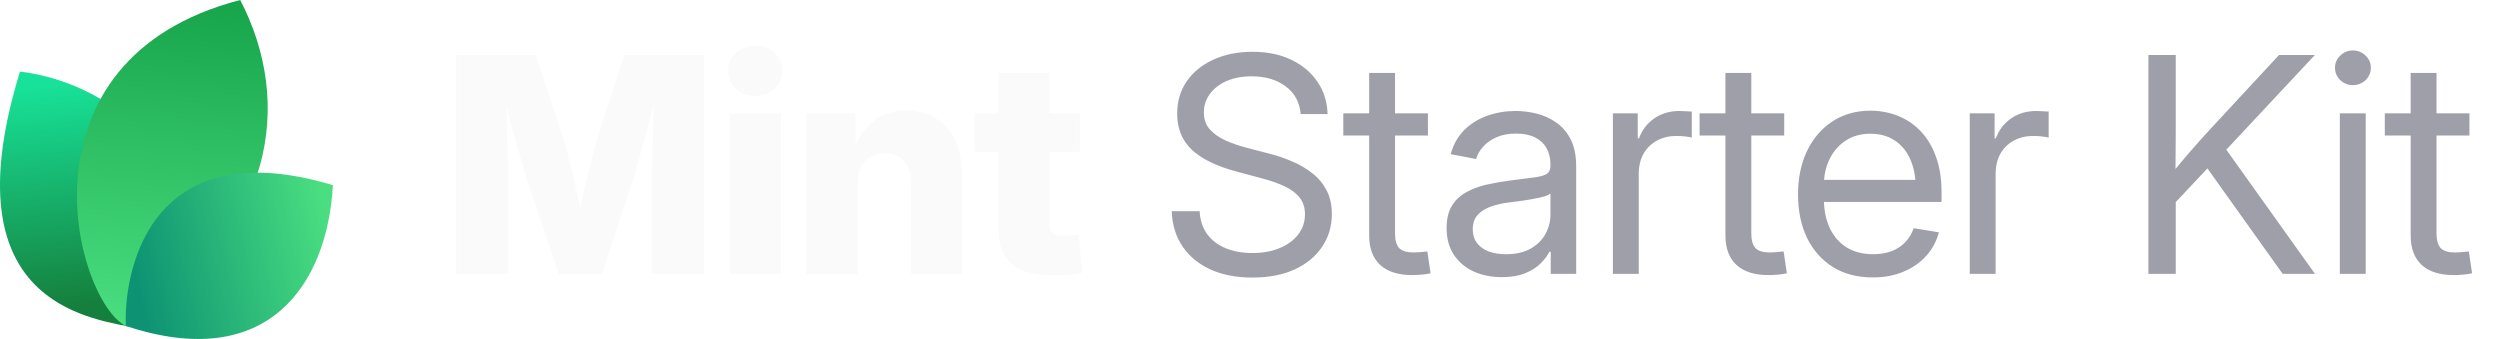
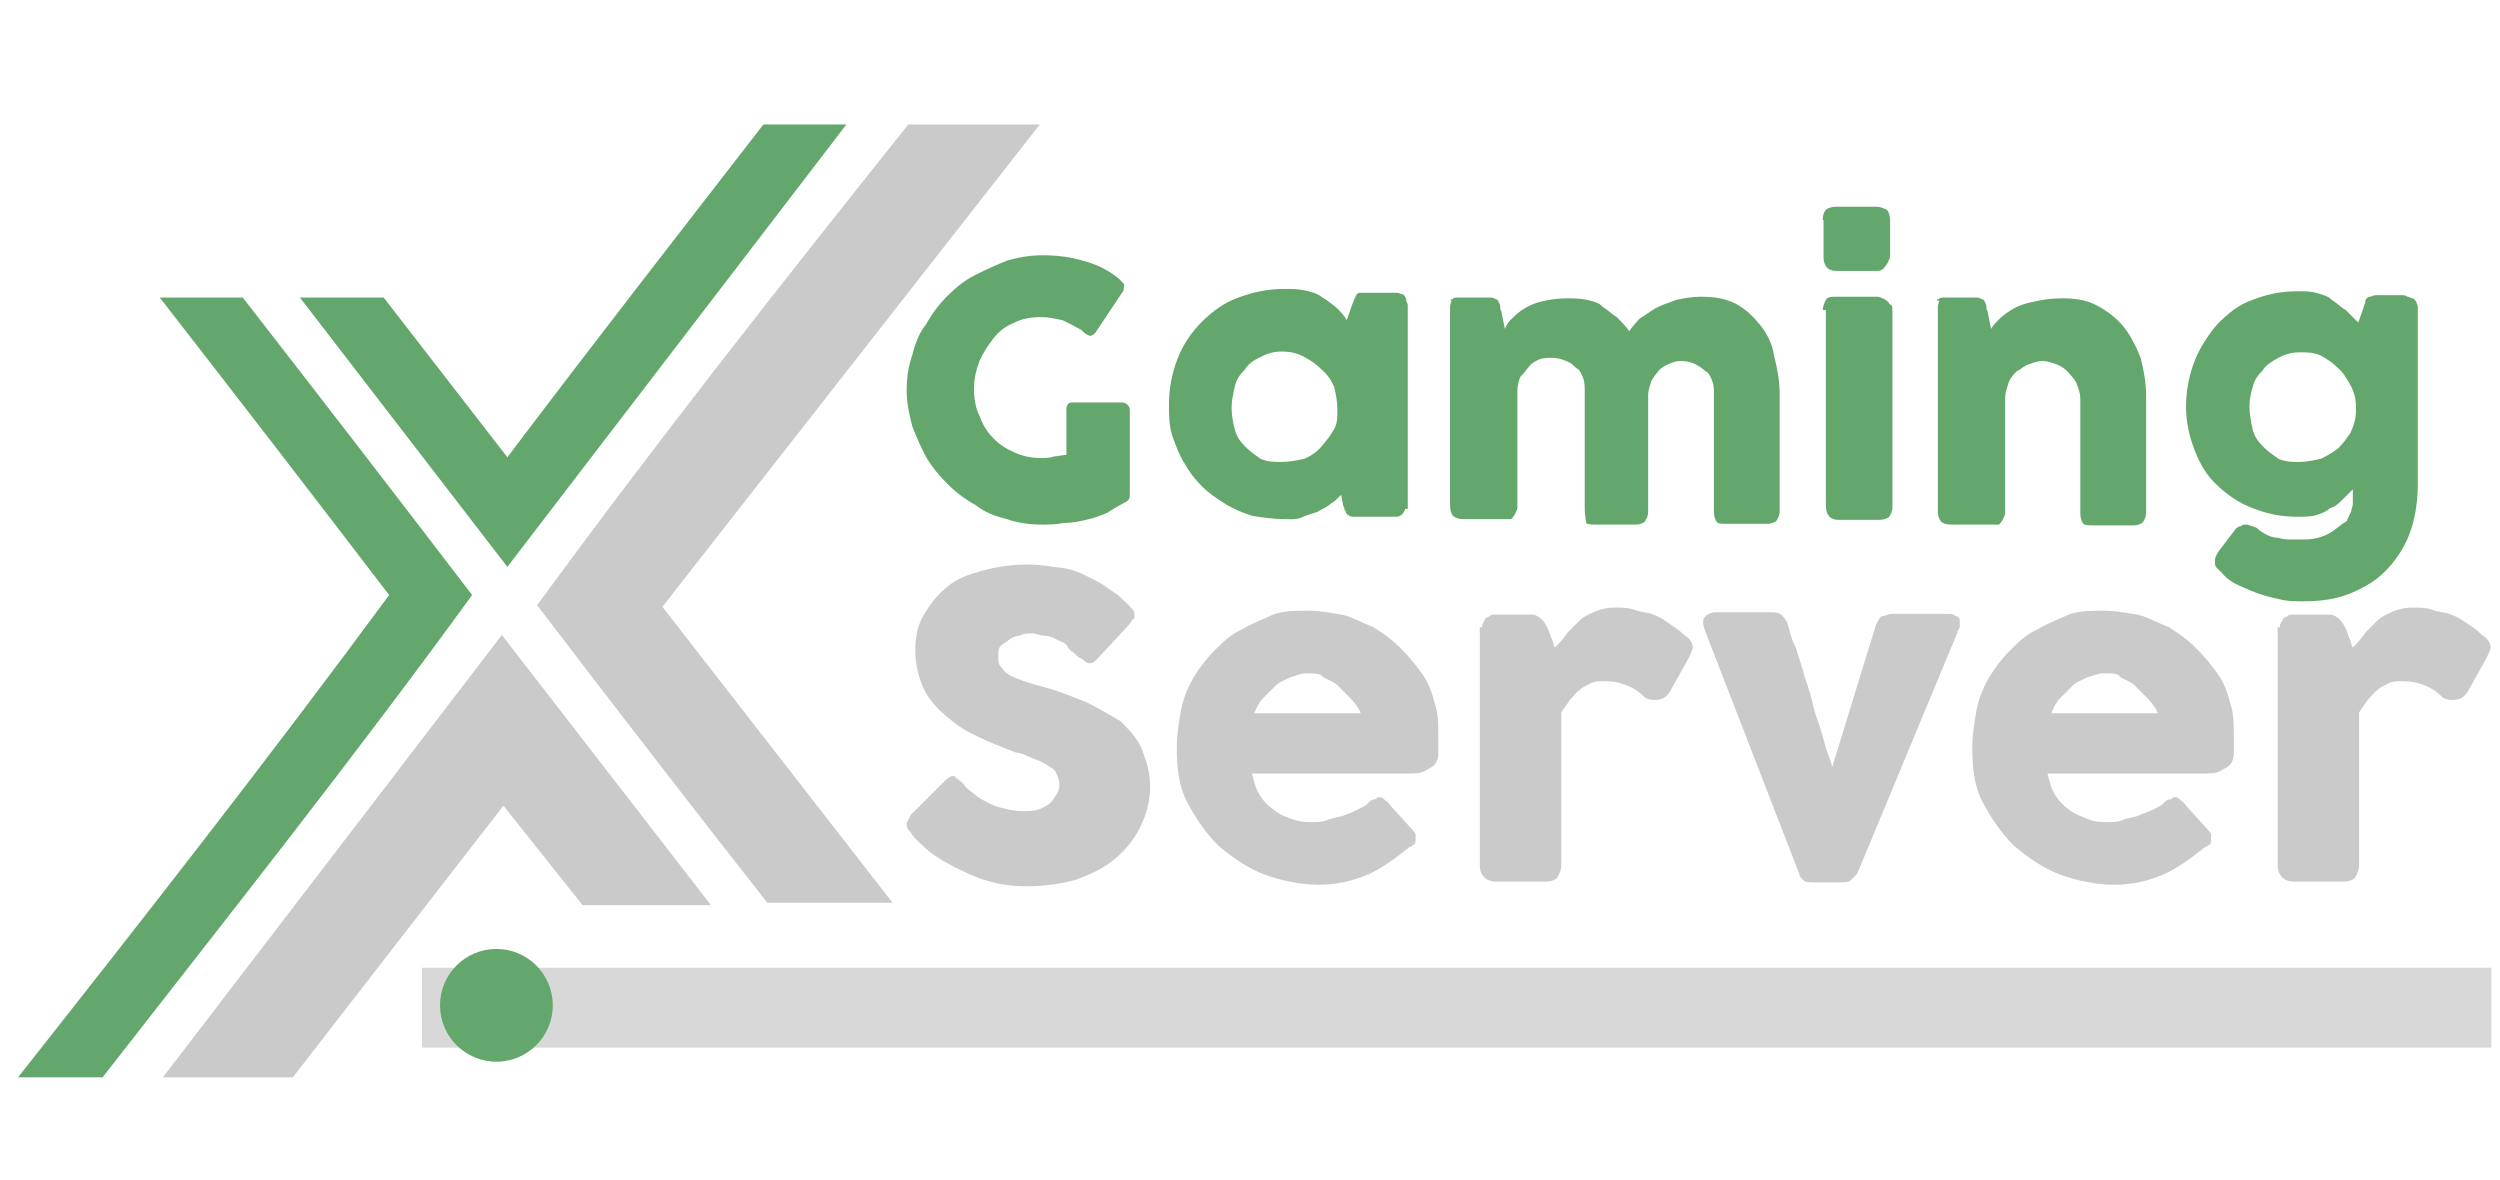
- <svg xmlns="http://www.w3.org/2000/svg" width="177" height="24" viewBox="0 0 177 24" fill="none">
-   <path d="M9.061 23.108C5.268 22.377 -3.391 20.627 1.417 5.064C9.634 6.099 16.973 14.064 9.061 23.108Z" fill="url(#paint0_linear_17557_2145)" />
-   <path d="M8.919 23.094C5.276 21.222 0.784 4.209 17.007 0C20.757 7.193 19.621 16.545 8.919 23.094Z" fill="url(#paint1_linear_17557_2145)" />
-   <path d="M8.914 23.079C8.735 19.882 10.159 9.085 23.57 13.111C23.181 20.123 18.984 26.418 8.914 23.079Z" fill="url(#paint2_linear_17557_2145)" />
-   <path d="M32.301 19.392V3.894H37.938L39.925 9.948C40.036 10.315 40.164 10.787 40.31 11.362C40.462 11.938 40.611 12.552 40.757 13.204C40.91 13.855 41.048 14.483 41.173 15.086C41.305 15.682 41.412 16.192 41.495 16.615H40.695C40.771 16.192 40.871 15.682 40.996 15.086C41.128 14.49 41.267 13.866 41.412 13.214C41.565 12.562 41.714 11.948 41.86 11.373C42.005 10.79 42.133 10.315 42.244 9.948L44.2 3.894H49.848V19.392H46.166V12.704C46.166 12.357 46.173 11.917 46.187 11.383C46.2 10.849 46.214 10.27 46.228 9.646C46.249 9.022 46.266 8.391 46.28 7.753C46.301 7.115 46.311 6.519 46.311 5.964H46.623C46.485 6.561 46.332 7.181 46.166 7.826C45.999 8.471 45.833 9.102 45.666 9.719C45.507 10.336 45.351 10.901 45.198 11.414C45.053 11.928 44.928 12.357 44.824 12.704L42.608 19.392H39.561L37.314 12.704C37.203 12.357 37.072 11.928 36.919 11.414C36.773 10.901 36.614 10.34 36.441 9.729C36.274 9.112 36.104 8.481 35.931 7.836C35.764 7.192 35.608 6.567 35.463 5.964H35.827C35.834 6.512 35.844 7.105 35.858 7.743C35.872 8.374 35.886 9.005 35.9 9.636C35.92 10.26 35.938 10.839 35.952 11.373C35.965 11.907 35.972 12.351 35.972 12.704V19.392H32.301ZM51.668 19.392V8.024H55.288V19.392H51.668ZM53.468 6.786C52.927 6.786 52.473 6.616 52.105 6.276C51.738 5.93 51.554 5.507 51.554 5.007C51.554 4.508 51.738 4.088 52.105 3.749C52.473 3.409 52.927 3.239 53.468 3.239C54.009 3.239 54.463 3.409 54.83 3.749C55.198 4.082 55.382 4.501 55.382 5.007C55.382 5.507 55.198 5.93 54.83 6.276C54.463 6.616 54.009 6.786 53.468 6.786ZM60.708 13.027V19.392H57.088V8.024H60.551L60.593 10.967H60.281C60.593 10.024 61.061 9.268 61.685 8.7C62.309 8.124 63.138 7.836 64.171 7.836C64.975 7.836 65.672 8.017 66.262 8.377C66.851 8.731 67.302 9.234 67.614 9.885C67.933 10.537 68.092 11.307 68.092 12.194V19.392H64.483V12.912C64.483 12.26 64.32 11.754 63.994 11.394C63.675 11.033 63.221 10.853 62.632 10.853C62.25 10.853 61.914 10.936 61.623 11.102C61.332 11.269 61.106 11.515 60.947 11.841C60.787 12.16 60.708 12.555 60.708 13.027ZM76.456 8.024V10.749H69.008V8.024H76.456ZM70.683 5.163H74.292V15.783C74.292 16.102 74.361 16.334 74.5 16.48C74.646 16.625 74.899 16.698 75.259 16.698C75.405 16.698 75.596 16.688 75.831 16.667C76.074 16.646 76.251 16.629 76.362 16.615L76.632 19.309C76.313 19.378 75.963 19.427 75.582 19.455C75.207 19.482 74.836 19.496 74.469 19.496C73.2 19.496 72.25 19.222 71.619 18.674C70.995 18.127 70.683 17.308 70.683 16.22V5.163Z" fill="#FAFAFA" />
-   <path d="M88.667 19.652C87.523 19.652 86.528 19.458 85.682 19.07C84.843 18.681 84.188 18.137 83.716 17.437C83.245 16.736 82.992 15.908 82.957 14.951H84.933C84.968 15.596 85.148 16.14 85.474 16.584C85.8 17.021 86.24 17.354 86.795 17.582C87.35 17.804 87.974 17.915 88.667 17.915C89.388 17.915 90.026 17.801 90.581 17.572C91.143 17.343 91.583 17.024 91.902 16.615C92.228 16.199 92.391 15.717 92.391 15.169C92.391 14.698 92.266 14.306 92.017 13.994C91.767 13.675 91.413 13.408 90.956 13.193C90.498 12.978 89.954 12.787 89.323 12.621L87.502 12.132C86.123 11.765 85.082 11.255 84.382 10.603C83.689 9.944 83.342 9.095 83.342 8.055C83.342 7.174 83.571 6.404 84.028 5.746C84.486 5.087 85.117 4.577 85.921 4.217C86.726 3.849 87.645 3.666 88.678 3.666C89.718 3.666 90.63 3.853 91.413 4.227C92.204 4.602 92.824 5.122 93.275 5.787C93.726 6.446 93.965 7.209 93.993 8.076H92.089C92.013 7.23 91.656 6.574 91.018 6.11C90.387 5.638 89.586 5.403 88.615 5.403C87.95 5.403 87.36 5.513 86.847 5.735C86.341 5.957 85.946 6.262 85.661 6.651C85.377 7.032 85.235 7.469 85.235 7.961C85.235 8.447 85.377 8.849 85.661 9.168C85.946 9.48 86.317 9.74 86.774 9.948C87.232 10.149 87.724 10.319 88.251 10.457L89.884 10.884C90.439 11.023 90.977 11.206 91.496 11.435C92.023 11.657 92.495 11.934 92.911 12.267C93.334 12.593 93.67 12.995 93.92 13.474C94.17 13.945 94.294 14.504 94.294 15.149C94.294 16.015 94.066 16.788 93.608 17.468C93.157 18.148 92.512 18.681 91.673 19.07C90.834 19.458 89.832 19.652 88.667 19.652ZM101.097 8.024V9.594H95.106V8.024H101.097ZM96.937 5.163H98.767V16.521C98.767 17 98.865 17.347 99.059 17.562C99.26 17.77 99.6 17.874 100.078 17.874C100.21 17.874 100.366 17.867 100.546 17.853C100.733 17.832 100.903 17.815 101.056 17.801L101.285 19.351C101.097 19.392 100.886 19.423 100.65 19.444C100.414 19.465 100.189 19.475 99.974 19.475C98.996 19.475 98.244 19.236 97.717 18.758C97.197 18.272 96.937 17.579 96.937 16.677V5.163ZM106.33 19.621C105.595 19.621 104.932 19.489 104.343 19.226C103.754 18.955 103.285 18.564 102.939 18.05C102.592 17.53 102.419 16.896 102.419 16.147C102.419 15.495 102.547 14.965 102.804 14.556C103.06 14.146 103.403 13.828 103.833 13.599C104.263 13.363 104.742 13.186 105.269 13.068C105.796 12.95 106.333 12.857 106.881 12.787C107.574 12.69 108.132 12.617 108.555 12.569C108.978 12.52 109.287 12.441 109.481 12.33C109.675 12.212 109.772 12.014 109.772 11.737V11.654C109.772 11.203 109.679 10.815 109.492 10.489C109.311 10.163 109.041 9.91 108.68 9.729C108.32 9.549 107.872 9.459 107.338 9.459C106.805 9.459 106.34 9.546 105.945 9.719C105.556 9.892 105.241 10.118 104.998 10.395C104.755 10.665 104.593 10.953 104.509 11.258L102.71 10.915C102.897 10.222 103.22 9.65 103.677 9.199C104.135 8.748 104.679 8.412 105.31 8.19C105.941 7.968 106.607 7.857 107.307 7.857C107.8 7.857 108.295 7.92 108.795 8.044C109.301 8.169 109.765 8.381 110.188 8.679C110.611 8.97 110.951 9.369 111.208 9.875C111.464 10.374 111.593 11.005 111.593 11.768V19.392H109.793V17.822H109.7C109.568 18.085 109.363 18.359 109.086 18.643C108.809 18.921 108.444 19.153 107.994 19.34C107.543 19.527 106.988 19.621 106.33 19.621ZM106.621 17.998C107.321 17.998 107.904 17.867 108.368 17.603C108.84 17.333 109.19 16.986 109.419 16.563C109.654 16.133 109.772 15.682 109.772 15.211V13.692C109.703 13.769 109.554 13.841 109.325 13.911C109.096 13.973 108.829 14.032 108.524 14.088C108.226 14.143 107.921 14.192 107.609 14.233C107.304 14.275 107.033 14.309 106.798 14.337C106.354 14.393 105.938 14.49 105.549 14.628C105.168 14.76 104.86 14.954 104.624 15.211C104.388 15.467 104.27 15.811 104.27 16.241C104.27 16.615 104.367 16.934 104.561 17.198C104.762 17.461 105.04 17.662 105.393 17.801C105.747 17.933 106.156 17.998 106.621 17.998ZM114.193 19.392V8.024H115.951V9.792H116.045C116.253 9.209 116.61 8.741 117.116 8.388C117.622 8.034 118.219 7.857 118.905 7.857C119.058 7.857 119.217 7.864 119.384 7.878C119.55 7.885 119.682 7.892 119.779 7.899V9.74C119.716 9.719 119.578 9.695 119.363 9.667C119.155 9.639 118.922 9.625 118.666 9.625C118.174 9.625 117.726 9.733 117.324 9.948C116.922 10.163 116.603 10.471 116.367 10.874C116.138 11.276 116.024 11.758 116.024 12.319V19.392H114.193ZM126.322 8.024V9.594H120.33V8.024H126.322ZM122.161 5.163H123.992V16.521C123.992 17 124.089 17.347 124.283 17.562C124.484 17.77 124.824 17.874 125.302 17.874C125.434 17.874 125.59 17.867 125.77 17.853C125.958 17.832 126.127 17.815 126.28 17.801L126.509 19.351C126.322 19.392 126.11 19.423 125.874 19.444C125.639 19.465 125.413 19.475 125.198 19.475C124.221 19.475 123.468 19.236 122.941 18.758C122.421 18.272 122.161 17.579 122.161 16.677V5.163ZM132.604 19.642C131.502 19.642 130.555 19.396 129.765 18.903C128.974 18.404 128.364 17.714 127.934 16.834C127.511 15.946 127.3 14.927 127.3 13.775C127.3 12.611 127.511 11.584 127.934 10.697C128.364 9.802 128.964 9.102 129.734 8.596C130.51 8.089 131.408 7.836 132.428 7.836C133.1 7.836 133.738 7.954 134.341 8.19C134.952 8.426 135.489 8.783 135.954 9.261C136.425 9.74 136.793 10.343 137.056 11.071C137.327 11.792 137.462 12.645 137.462 13.63V14.296H128.433V12.735H136.463L135.631 13.297C135.631 12.541 135.506 11.876 135.257 11.3C135.007 10.725 134.643 10.277 134.165 9.958C133.686 9.632 133.107 9.469 132.428 9.469C131.748 9.469 131.162 9.632 130.67 9.958C130.177 10.284 129.796 10.725 129.526 11.279C129.262 11.827 129.13 12.441 129.13 13.12V14.046C129.13 14.864 129.273 15.572 129.557 16.168C129.841 16.757 130.243 17.211 130.763 17.53C131.283 17.842 131.901 17.998 132.615 17.998C133.093 17.998 133.523 17.929 133.905 17.79C134.293 17.645 134.619 17.433 134.882 17.156C135.153 16.879 135.354 16.546 135.486 16.157L137.275 16.449C137.108 17.08 136.81 17.634 136.38 18.113C135.95 18.591 135.413 18.966 134.768 19.236C134.123 19.507 133.402 19.642 132.604 19.642ZM139.459 19.392V8.024H141.217V9.792H141.311C141.519 9.209 141.876 8.741 142.382 8.388C142.888 8.034 143.485 7.857 144.171 7.857C144.324 7.857 144.483 7.864 144.649 7.878C144.816 7.885 144.948 7.892 145.045 7.899V9.74C144.982 9.719 144.844 9.695 144.629 9.667C144.421 9.639 144.188 9.625 143.932 9.625C143.439 9.625 142.992 9.733 142.59 9.948C142.188 10.163 141.869 10.471 141.633 10.874C141.404 11.276 141.29 11.758 141.29 12.319V19.392H139.459ZM153.429 14.961V12.715C153.783 12.257 154.136 11.82 154.49 11.404C154.844 10.981 155.204 10.565 155.572 10.156C155.939 9.74 156.314 9.327 156.695 8.918L161.355 3.894H163.893L157.277 10.967H157.184L153.429 14.961ZM152.108 19.392V3.894H154.043V9.241L154.022 12.559L154.043 13.505V19.392H152.108ZM161.615 19.392L155.967 11.477L157.173 9.969L163.903 19.392H161.615ZM165.661 19.392V8.024H167.492V19.392H165.661ZM166.587 6.027C166.24 6.027 165.942 5.909 165.692 5.673C165.443 5.43 165.318 5.139 165.318 4.799C165.318 4.459 165.443 4.172 165.692 3.936C165.942 3.693 166.24 3.572 166.587 3.572C166.934 3.572 167.232 3.693 167.482 3.936C167.731 4.172 167.856 4.459 167.856 4.799C167.856 5.139 167.731 5.43 167.482 5.673C167.232 5.909 166.934 6.027 166.587 6.027ZM174.836 8.024V9.594H168.844V8.024H174.836ZM170.675 5.163H172.506V16.521C172.506 17 172.603 17.347 172.797 17.562C172.998 17.77 173.338 17.874 173.816 17.874C173.948 17.874 174.104 17.867 174.284 17.853C174.472 17.832 174.641 17.815 174.794 17.801L175.023 19.351C174.836 19.392 174.624 19.423 174.388 19.444C174.153 19.465 173.927 19.475 173.712 19.475C172.735 19.475 171.982 19.236 171.455 18.758C170.935 18.272 170.675 17.579 170.675 16.677V5.163Z" fill="#9F9FA9" />
-   <defs>
-     <linearGradient id="paint0_linear_17557_2145" x1="3.776" y1="5.916" x2="5.232" y2="21.559" gradientUnits="userSpaceOnUse">
-       <stop stop-color="#18E299" />
-       <stop offset="1" stop-color="#15803D" />
-     </linearGradient>
-     <linearGradient id="paint1_linear_17557_2145" x1="12.171" y1="-0.718" x2="10.19" y2="22.983" gradientUnits="userSpaceOnUse">
-       <stop stop-color="#16A34A" />
-       <stop offset="1" stop-color="#4ADE80" />
-     </linearGradient>
-     <linearGradient id="paint2_linear_17557_2145" x1="23.133" y1="15.353" x2="9.338" y2="18.52" gradientUnits="userSpaceOnUse">
-       <stop stop-color="#4ADE80" />
-       <stop offset="1" stop-color="#0D9373" />
-     </linearGradient>
-   </defs>
+ <svg xmlns="http://www.w3.org/2000/svg" version="1.1" id="Layer_1" x="0px" y="0px" viewBox="0 0 319.3 150.6" style="enable-background:new 0 0 319.3 150.6;" xml:space="preserve">
+   <style type="text/css">
+ 	.st0{fill:#D8D8D8;}
+ 	.st1{fill:#64A76C;}
+ 	.st2{fill:#CACACA;}
+ 	.st3{fill-rule:evenodd;clip-rule:evenodd;fill:#CACACA;}
+ 	.st4{fill-rule:evenodd;clip-rule:evenodd;fill:#64A76C;}
+ </style>
+   <path class="st0" d="M318.2,123.6v10.2H53.9v-10.2H318.2z" />
+   <g>
+     <circle id="svg-ico" class="st1" cx="63.4" cy="128.4" r="7.2" />
+     <animateMotion accumulate="none" additive="replace" begin="0s" calcMode="paced" dur="6s" fill="remove" path="M210,0 0 0 210,0" repeatCount="indefinite" restart="always">
+ 		</animateMotion>
+   </g>
+   <g>
+     <path class="st1" d="M138.2,42.2c-0.7-0.4-1.6-0.9-2.5-1.3c-0.9-0.2-1.8-0.4-2.7-0.4c-1.3,0-2.5,0.2-3.4,0.7c-1.1,0.4-2,1.1-2.7,2   c-0.7,0.9-1.3,1.8-1.8,2.9c-0.4,1.1-0.7,2.2-0.7,3.6c0,1.1,0.2,2.5,0.7,3.4c0.4,1.1,0.9,2,1.8,2.9s1.6,1.3,2.7,1.8s2.2,0.7,3.4,0.7   c0.4,0,1.1,0,1.6-0.2c0.4,0,1.1-0.2,1.6-0.2v-5.8c0-0.2,0-0.4,0.2-0.7c0.2-0.2,0.4-0.2,0.7-0.2h6.1c0.2,0,0.4,0,0.7,0.2   c0.2,0.2,0.4,0.4,0.4,0.7v11c0,0.4-0.2,0.7-0.7,0.9c-0.7,0.4-1.6,0.9-2.2,1.3c-0.9,0.4-1.8,0.7-2.7,0.9c-0.9,0.2-1.8,0.4-2.9,0.4   c-0.9,0.2-1.8,0.2-2.7,0.2c-1.6,0-3.1-0.2-4.5-0.7c-1.6-0.4-2.9-0.9-4-1.8c-1.3-0.7-2.5-1.6-3.6-2.7s-2-2.2-2.7-3.4   c-0.7-1.3-1.3-2.7-1.8-4c-0.4-1.6-0.7-2.9-0.7-4.5c0-1.6,0.2-3.1,0.7-4.5c0.4-1.6,0.9-2.9,1.8-4c0.7-1.3,1.6-2.5,2.7-3.6   s2.2-2,3.6-2.7s2.7-1.3,4-1.8c1.3-0.4,2.9-0.7,4.5-0.7c1.8,0,3.6,0.2,5.2,0.7c1.6,0.4,3.1,1.1,4.5,2.2c0.2,0.2,0.4,0.4,0.7,0.7   c0.2,0.2,0,0.4,0,0.9l-3.6,5.4c-0.2,0.2-0.4,0.4-0.7,0.4C138.7,42.7,138.4,42.5,138.2,42.2z" />
+     <path class="st1" d="M179.5,64.7c0,0.2,0,0.4-0.2,0.7c-0.2,0.2-0.2,0.4-0.4,0.4c-0.2,0.2-0.4,0.2-0.7,0.2c-0.2,0-0.4,0-0.7,0H173   c-0.2,0-0.7,0-0.7-0.2c-0.2,0-0.4-0.2-0.4-0.4s-0.2-0.2-0.2-0.4c0-0.2-0.2-0.4-0.2-0.7l-0.2-1.1c-0.4,0.4-0.9,0.9-1.3,1.1   c-0.4,0.4-1.1,0.7-1.8,1.1c-0.7,0.2-1.3,0.4-2,0.7s-1.3,0.2-2.2,0.2c-1.3,0-2.7-0.2-4-0.4c-1.3-0.4-2.5-0.9-3.6-1.6s-2-1.3-2.9-2.2   c-0.9-0.9-1.6-1.8-2.2-2.9c-0.7-1.1-1.1-2.2-1.6-3.6c-0.4-1.3-0.4-2.7-0.4-4c0-2,0.4-4,1.1-5.8c0.7-1.8,1.8-3.4,3.1-4.7   s2.9-2.5,4.7-3.1c1.8-0.7,3.8-1.1,5.8-1.1c0.9,0,1.8,0,2.7,0.2s1.6,0.4,2.2,0.9c0.7,0.4,1.3,0.9,1.8,1.3c0.4,0.4,1.1,1.1,1.3,1.6   l0.7-2c0.2-0.4,0.2-0.7,0.4-0.9c0-0.2,0.2-0.4,0.2-0.4c0.2-0.2,0.2-0.2,0.4-0.2s0.4,0,0.7,0h3.4c0.2,0,0.4,0,0.7,0   c0.2,0,0.4,0.2,0.7,0.2c0.2,0.2,0.4,0.4,0.4,0.7s0.2,0.4,0.2,0.7v26H179.5z M157.3,52.1c0,0.9,0.2,2,0.4,2.7   c0.2,0.9,0.7,1.6,1.3,2.2c0.7,0.7,1.3,1.1,2,1.6c0.9,0.4,1.8,0.4,2.7,0.4c0.9,0,2-0.2,2.9-0.4c0.9-0.4,1.6-0.9,2.2-1.6   s1.1-1.3,1.6-2.2s0.4-1.8,0.4-2.7c0-0.9-0.2-1.8-0.4-2.7c-0.4-0.9-0.9-1.6-1.6-2.2c-0.7-0.7-1.3-1.1-2.2-1.6s-1.8-0.7-2.9-0.7   c-0.9,0-1.8,0.2-2.7,0.7c-0.9,0.4-1.6,0.9-2,1.6c-0.7,0.7-1.1,1.3-1.3,2.2S157.3,51.2,157.3,52.1z" />
+     <path class="st1" d="M185.5,38.2c0.2-0.2,0.4-0.2,0.7-0.2c0.2,0,0.4,0,0.7,0h3.4c0.2,0,0.4,0,0.7,0.2c0.2,0,0.4,0.2,0.4,0.4   c0.2,0.2,0.2,0.4,0.2,0.7s0.2,0.4,0.2,0.7l0.4,2c0.2-0.4,0.4-0.9,0.9-1.3c0.4-0.4,0.9-0.9,1.6-1.3c0.7-0.4,1.3-0.7,2.2-0.9   c0.9-0.2,2-0.4,3.1-0.4c0.9,0,1.8,0,2.7,0.2s1.6,0.4,2,0.9c0.7,0.4,1.1,0.9,1.8,1.3c0.4,0.4,1.1,1.1,1.6,1.8   c0.2-0.4,0.7-0.9,1.3-1.6c0.7-0.4,1.3-0.9,2-1.3c0.7-0.4,1.6-0.7,2.7-1.1c0.9-0.2,2-0.4,3.1-0.4c1.8,0,3.1,0.2,4.5,0.9   c1.3,0.7,2.2,1.6,3.1,2.7s1.6,2.5,1.8,4c0.4,1.6,0.7,3.1,0.7,4.9v14.8c0,0.7-0.2,0.9-0.4,1.3c-0.2,0.2-0.7,0.4-1.1,0.4h-5.2   c-0.7,0-1.1,0-1.3-0.2s-0.4-0.7-0.4-1.3V50.5c0-0.7,0-1.3-0.2-1.8s-0.4-1.1-0.9-1.3c-0.4-0.4-0.9-0.7-1.3-0.9   c-0.4-0.2-1.1-0.4-1.8-0.4s-1.1,0.2-1.6,0.4c-0.4,0.2-0.9,0.4-1.3,0.9s-0.7,0.9-0.9,1.3c-0.2,0.7-0.4,1.1-0.4,1.8v14.8   c0,0.7-0.2,0.9-0.4,1.3c-0.2,0.2-0.7,0.4-1.1,0.4h-0.4h-0.2h-4.5c-0.7,0-1.1,0-1.3-0.2c-0.2-1.1-0.2-1.6-0.2-2V50.1   c0-0.7,0-1.3-0.2-1.8s-0.4-1.1-0.9-1.3c-0.4-0.4-0.7-0.7-1.3-0.9c-0.4-0.2-1.1-0.4-1.8-0.4c-0.4,0-1.1,0-1.6,0.2   c-0.4,0.2-0.9,0.4-1.3,0.9s-0.7,0.9-1.1,1.3c-0.2,0.4-0.4,1.1-0.4,1.8v14.8c0,0.2,0,0.4-0.2,0.7c0,0.2-0.2,0.4-0.4,0.7   s-0.4,0.2-0.4,0.2c-0.2,0-0.4,0-0.7,0h-5.2c-0.7,0-1.1-0.2-1.3-0.4s-0.4-0.7-0.4-1.3V39.3c0-0.2,0-0.4,0.2-0.9   C185.1,38.4,185.3,38.2,185.5,38.2L185.5,38.2z" />
+     <path class="st1" d="M232.8,28.1c0-0.7,0.2-1.1,0.4-1.3s0.7-0.4,1.3-0.4h5.2c0.4,0,0.9,0.2,1.3,0.4c0.2,0.2,0.4,0.7,0.4,1.3v4.5   c0,0.2,0,0.4-0.2,0.7c0,0.2-0.2,0.4-0.4,0.7c-0.2,0.2-0.2,0.4-0.4,0.4c-0.2,0.2-0.4,0.2-0.7,0.2h-5.2c-1.1,0-1.6-0.7-1.6-1.8v-4.7   H232.8z M232.8,39.6c0-0.4,0.2-0.9,0.4-1.3c0.2-0.4,0.7-0.4,1.3-0.4h5.2c0.2,0,0.4,0,0.7,0.2c0.2,0,0.4,0.2,0.7,0.4   c0.2,0.2,0.2,0.4,0.4,0.4c0.2,0.2,0.2,0.4,0.2,0.7v25.1c0,0.7-0.2,0.9-0.4,1.3c-0.2,0.2-0.7,0.4-1.3,0.4h-5.2   c-1.1,0-1.6-0.7-1.6-1.8V39.6H232.8z" />
+     <path class="st1" d="M247.6,38.2c0.2-0.2,0.4-0.2,0.7-0.2c0.2,0,0.4,0,0.7,0h3.4c0.2,0,0.4,0,0.7,0.2c0.2,0,0.4,0.2,0.4,0.4   c0.2,0.2,0.2,0.4,0.2,0.7s0.2,0.4,0.2,0.7l0.4,2c0.2-0.4,0.7-0.9,1.1-1.3c0.4-0.4,1.1-0.9,1.8-1.3c0.7-0.4,1.6-0.7,2.7-0.9   c0.9-0.2,2-0.4,3.4-0.4c1.8,0,3.1,0.2,4.5,0.9c1.3,0.7,2.5,1.6,3.4,2.7c0.9,1.1,1.6,2.5,2.2,4c0.4,1.6,0.7,3.1,0.7,4.9v14.8   c0,0.7-0.2,0.9-0.4,1.3c-0.2,0.2-0.7,0.4-1.1,0.4h-5.2c-0.7,0-1.1,0-1.3-0.2s-0.4-0.7-0.4-1.3V51c0-0.7-0.2-1.3-0.4-1.8   c-0.2-0.7-0.7-1.1-1.1-1.6s-1.1-0.9-1.6-1.1c-0.7-0.2-1.1-0.4-1.8-0.4c-0.4,0-1.1,0.2-1.6,0.4c-0.7,0.2-1.1,0.7-1.6,0.9   c-0.4,0.4-0.9,0.9-1.1,1.6s-0.4,1.1-0.4,1.8v14.6c0,0.2,0,0.4-0.2,0.7c0,0.2-0.2,0.4-0.4,0.7s-0.4,0.2-0.4,0.2c-0.2,0-0.4,0-0.7,0   h-5.2c-0.7,0-1.1-0.2-1.3-0.4s-0.4-0.7-0.4-1.3V39.3c0-0.2,0-0.4,0.2-0.9C247.1,38.4,247.4,38.2,247.6,38.2L247.6,38.2z" />
+     <path class="st1" d="M300.3,65.3c0-0.2,0.2-0.7,0.2-0.9c0-0.4,0-0.7,0-1.1c0-0.2,0-0.2,0-0.2v-0.2c0,0,0,0,0-0.2s0-0.2,0-0.2   c-0.4,0.4-0.9,0.9-1.3,1.3c-0.4,0.4-0.9,0.9-1.6,1.1c-0.4,0.4-1.1,0.7-1.8,0.9c-0.7,0.2-1.6,0.2-2.5,0.2c-2,0-3.8-0.4-5.6-1.1   c-1.8-0.7-3.1-1.6-4.5-2.9s-2.2-2.7-2.9-4.5c-0.7-1.8-1.1-3.6-1.1-5.6c0-2,0.4-4,1.1-5.8c0.7-1.8,1.8-3.4,2.9-4.7   c1.3-1.3,2.7-2.5,4.5-3.1c1.8-0.7,3.6-1.1,5.6-1.1c0.9,0,1.8,0,2.5,0.2c0.7,0.2,1.6,0.4,2,0.9c0.7,0.4,1.1,0.9,1.8,1.3   c0.4,0.4,1.1,1.1,1.6,1.6l0.7-2c0-0.2,0.2-0.4,0.2-0.7s0.2-0.4,0.2-0.4c0.2-0.2,0.2-0.2,0.4-0.2c0.2,0,0.4-0.2,0.7-0.2h3.4   c0.2,0,0.4,0,0.7,0.2c0.2,0,0.4,0.2,0.7,0.2c0.2,0.2,0.2,0.2,0.4,0.4c0,0.2,0.2,0.4,0.2,0.7V62c0,2.2-0.4,4.5-1.1,6.3   c-0.7,1.8-1.8,3.4-3.1,4.7c-1.3,1.3-2.9,2.2-4.7,2.9s-3.8,0.9-5.8,0.9c-0.9,0-1.8,0-2.7-0.2s-1.8-0.4-2.7-0.7s-1.8-0.7-2.7-1.1   s-1.6-0.9-2.2-1.6c-0.2-0.2-0.4-0.4-0.7-0.7c-0.2-0.2-0.2-0.4-0.2-0.9s0.2-0.7,0.4-1.1l2.2-2.9c0.2-0.2,0.4-0.4,0.7-0.4   c0.2-0.2,0.4-0.2,0.7-0.2c0.2,0,0.7,0.2,1.3,0.4c0.4,0.4,0.9,0.7,1.3,0.9c0.4,0.2,0.9,0.4,1.6,0.4c0.4,0.2,1.1,0.2,1.6,0.2   s0.9,0,1.3,0c0.7,0,1.3,0,2-0.2c0.7-0.2,1.3-0.4,2-0.9s1.1-0.9,1.8-1.3C299.6,66.7,300,66,300.3,65.3z M287.3,51.9   c0,0.9,0.2,2,0.4,2.9c0.2,0.9,0.7,1.6,1.3,2.2c0.7,0.7,1.3,1.1,2,1.6c0.9,0.4,1.8,0.4,2.7,0.4s1.8-0.2,2.7-0.4   c0.9-0.4,1.6-0.9,2.2-1.3c0.7-0.7,1.1-1.3,1.6-2c0.4-0.9,0.7-1.8,0.7-2.7v-0.7c0-0.9-0.2-1.8-0.7-2.7s-0.9-1.6-1.6-2.2   c-0.7-0.7-1.3-1.1-2.2-1.6c-0.9-0.4-1.8-0.4-2.7-0.4s-1.8,0.2-2.7,0.7s-1.6,0.9-2,1.6c-0.7,0.7-1.1,1.3-1.3,2.2   C287.5,50.1,287.3,51,287.3,51.9z" />
+   </g>
+   <g>
+     <path class="st2" d="M122.2,99.4c0.3,0.3,0.8,0.5,1.1,1.1c0.5,0.5,1.1,0.8,1.6,1.3c0.8,0.5,1.9,1.1,2.7,1.3s1.9,0.5,2.9,0.5   c0.8,0,1.6,0,2.4-0.3c0.5-0.3,1.1-0.5,1.3-0.8c0.3-0.3,0.5-0.8,0.8-1.1c0.3-0.5,0.3-0.8,0.3-1.3c0-0.5-0.3-1.1-0.5-1.6   c-0.5-0.5-1.1-0.8-1.6-1.1c-0.5-0.3-1.3-0.5-1.9-0.8c-0.5-0.3-1.3-0.5-1.6-0.5c-2.1-0.8-4-1.6-5.6-2.4c-1.6-0.8-2.9-1.9-4-2.9   c-1.1-1.1-1.9-2.1-2.4-3.5c-0.5-1.3-0.8-2.7-0.8-4.3c0-1.6,0.3-3.2,1.1-4.5c0.8-1.3,1.6-2.4,2.9-3.5c1.3-1.1,2.7-1.6,4.5-2.1   c1.9-0.5,3.7-0.8,5.9-0.8c1.6,0,3.2,0.3,4.8,0.5c1.6,0.3,2.9,1.1,4.5,1.9c0.5,0.3,1.1,0.8,1.6,1.1c0.5,0.3,1.1,0.8,1.3,1.1   c0.5,0.3,0.8,0.8,1.1,1.1c0.3,0.3,0.3,0.5,0.3,0.8s0,0.5-0.3,0.5c0,0.3-0.3,0.5-0.5,0.8l-4,4.3c-0.3,0.3-0.5,0.5-0.8,0.5   s-0.5,0-0.8-0.3c-0.3-0.3-0.5-0.3-0.8-0.5l-0.3-0.3c-0.3-0.3-0.8-0.5-1.1-1.1c-0.3-0.5-0.8-0.5-1.3-0.8c-0.5-0.3-1.1-0.5-1.6-0.5   c-0.5,0-1.1-0.3-1.6-0.3c-0.5,0-1.1,0-1.6,0.3c-0.5,0-1.1,0.3-1.3,0.5c-0.3,0.3-0.8,0.5-1.1,0.8c-0.3,0.3-0.3,0.8-0.3,1.3   s0,1.1,0.3,1.3c0.3,0.3,0.5,0.8,1.1,1.1c0.5,0.3,1.1,0.5,1.9,0.8c0.8,0.3,1.6,0.5,2.7,0.8c1.9,0.5,3.7,1.3,5.3,1.9   c1.6,0.8,2.9,1.6,4.3,2.4c1.1,1.1,2.1,2.1,2.7,3.5c0.5,1.3,1.1,2.9,1.1,4.8c0,1.9-0.5,3.7-1.3,5.3s-1.9,2.9-3.2,4s-2.9,1.9-5.1,2.7   c-1.9,0.5-4,0.8-6.2,0.8c-2.1,0-4-0.3-6.2-1.1c-1.9-0.8-3.7-1.6-5.6-2.9c-0.8-0.5-1.3-1.1-1.9-1.6c-0.5-0.5-0.8-0.8-1.1-1.3l0,0   l0,0l0,0l0,0l0,0c-0.5-0.5-0.5-0.8-0.5-1.1c0-0.3,0.3-0.5,0.5-1.1l4.5-4.5c0.3-0.3,0.8-0.5,0.8-0.5   C121.9,99.1,121.9,99.1,122.2,99.4C121.7,99.1,121.9,99.4,122.2,99.4z" />
+     <path class="st2" d="M180,108.2c-1.6,1.3-3.5,2.7-5.3,3.5c-1.9,0.8-4,1.3-6.2,1.3c-2.4,0-4.8-0.5-7-1.3c-2.1-0.8-4-2.1-5.9-3.7   c-1.6-1.6-2.9-3.5-4-5.6c-1.1-2.1-1.3-4.5-1.3-7c0-1.6,0.3-3.2,0.5-4.5c0.3-1.6,0.8-2.9,1.6-4.3c0.8-1.3,1.6-2.4,2.7-3.5   c1.1-1.1,2.1-2.1,3.5-2.7c1.3-0.8,2.7-1.3,4-1.9c1.3-0.5,2.9-0.5,4.5-0.5c1.6,0,2.9,0.3,4.3,0.5c1.3,0.3,2.7,1.1,4,1.6   c1.3,0.8,2.4,1.6,3.5,2.7c1.1,1.1,1.9,2.1,2.7,3.2s1.3,2.4,1.6,3.7c0.5,1.3,0.5,2.7,0.5,4.3c0,0.8,0,1.6,0,2.4   c0,0.5-0.3,1.1-0.5,1.3c-0.3,0.3-0.8,0.5-1.3,0.8c-0.5,0.3-1.3,0.3-2.7,0.3h-19.3c0.3,1.1,0.5,2.1,1.1,2.9c0.5,0.8,1.1,1.3,1.9,1.9   s1.6,0.8,2.4,1.1c0.8,0.3,1.6,0.3,2.4,0.3c0.5,0,1.3,0,1.9-0.3c0.8-0.3,1.3-0.3,1.9-0.5s1.3-0.5,1.9-0.8c0.5-0.3,1.1-0.5,1.3-0.8   c0.3-0.3,0.5-0.5,0.8-0.5s0.5-0.3,0.5-0.3c0.3,0,0.5,0,0.8,0.3c0.3,0.3,0.5,0.3,0.8,0.8l2.9,3.2c0.3,0.3,0.3,0.5,0.3,0.5   c0,0.3,0,0.3,0,0.5c0,0.3,0,0.8-0.3,0.8C180.5,107.9,180.2,108.2,180,108.2z M166.9,86c-0.8,0-1.3,0.3-2.1,0.5   c-0.5,0.3-1.3,0.5-1.9,1.1c-0.5,0.5-1.1,1.1-1.6,1.6c-0.5,0.5-0.8,1.1-1.1,1.9h13.6c-0.3-0.8-0.8-1.3-1.3-1.9   c-0.5-0.5-1.1-1.1-1.6-1.6c-0.5-0.5-1.3-0.8-1.9-1.1C168.7,86,167.9,86,166.9,86z" />
+     <path class="st2" d="M189.3,80.1c0-0.3,0-0.5,0.3-0.8c0-0.3,0.3-0.5,0.5-0.5c0.3-0.3,0.5-0.3,0.8-0.3s0.5,0,0.8,0h4   c0.5,0,0.8,0.3,1.1,0.5c0.3,0.3,0.5,0.5,0.8,1.1s0.3,0.8,0.5,1.3c0.3,0.5,0.3,1.1,0.5,1.3c0.5-0.5,1.1-1.1,1.6-1.9   c0.5-0.5,1.1-1.1,1.6-1.6c0.5-0.5,1.3-0.8,1.9-1.1c0.8-0.3,1.6-0.5,2.4-0.5c1.1,0,1.9,0,2.7,0.3c0.8,0.3,1.6,0.3,2.1,0.5   c0.8,0.3,1.3,0.5,2.1,1.1s1.3,0.8,2.1,1.6c0.8,0.5,1.1,1.1,1.1,1.6c0,0.3-0.3,0.8-0.5,1.3l-2.4,4.3c-0.5,0.8-1.1,1.1-1.9,1.1   c-0.3,0-0.8,0-1.3-0.3c-0.8-0.8-1.6-1.3-2.4-1.6c-0.8-0.3-1.6-0.5-2.7-0.5c-0.8,0-1.3,0-1.9,0.3c-0.5,0.3-1.1,0.5-1.3,0.8   c-0.5,0.3-0.8,0.8-1.3,1.3c-0.3,0.5-0.8,1.1-1.1,1.6v19.5c0,0.8-0.3,1.1-0.5,1.6c-0.3,0.3-0.8,0.5-1.6,0.5h-6.2   c-1.3,0-2.1-0.8-2.1-2.1V80.1H189.3z" />
+     <path class="st2" d="M217.9,80.9c-0.3-0.8-0.5-1.3-0.3-1.9c0.3-0.5,0.8-0.8,1.6-0.8h7c0.5,0,0.8,0,1.3,0.3c0.3,0.3,0.5,0.5,0.8,1.1   c0.3,1.1,0.5,2.1,1.1,3.2c0.3,1.1,0.8,2.4,1.1,3.7c0.5,1.3,0.8,2.4,1.1,3.7c0.3,1.3,0.8,2.4,1.1,3.5c0.3,1.1,0.5,1.9,0.8,2.7   c0.3,0.8,0.5,1.3,0.5,1.6l5.6-18.2c0.3-0.5,0.5-1.1,0.8-1.1s0.8-0.3,1.3-0.3h7c0.5,0,0.8,0,1.1,0.3c0.3,0,0.5,0.3,0.5,0.5   c0,0.3,0,0.5,0,0.8c0,0.3-0.3,0.5-0.3,0.8l-12.8,30.8c-0.3,0.3-0.5,0.5-0.8,0.8s-0.8,0.3-1.3,0.3h-3.2c-0.8,0-1.3,0-1.6-0.3   c-0.3-0.3-0.5-0.5-0.5-0.8L217.9,80.9z" />
+     <path class="st2" d="M281.6,108.2c-1.6,1.3-3.5,2.7-5.3,3.5c-1.9,0.8-4,1.3-6.2,1.3c-2.4,0-4.8-0.5-7-1.3c-2.1-0.8-4-2.1-5.9-3.7   c-1.6-1.6-2.9-3.5-4-5.6c-1.1-2.1-1.3-4.5-1.3-7c0-1.6,0.3-3.2,0.5-4.5c0.3-1.6,0.8-2.9,1.6-4.3c0.8-1.3,1.6-2.4,2.7-3.5   c1.1-1.1,2.1-2.1,3.5-2.7c1.3-0.8,2.7-1.3,4-1.9c1.3-0.5,2.9-0.5,4.5-0.5c1.6,0,2.9,0.3,4.3,0.5c1.3,0.3,2.7,1.1,4,1.6   c1.3,0.8,2.4,1.6,3.5,2.7c1.1,1.1,1.9,2.1,2.7,3.2c0.8,1.1,1.3,2.4,1.6,3.7c0.5,1.3,0.5,2.7,0.5,4.3c0,0.8,0,1.6,0,2.4   c0,0.5-0.3,1.1-0.5,1.3c-0.3,0.3-0.8,0.5-1.3,0.8c-0.5,0.3-1.3,0.3-2.7,0.3h-19.3c0.3,1.1,0.5,2.1,1.1,2.9c0.5,0.8,1.1,1.3,1.9,1.9   c0.8,0.5,1.6,0.8,2.4,1.1c0.8,0.3,1.6,0.3,2.4,0.3c0.5,0,1.3,0,1.9-0.3c0.8-0.3,1.3-0.3,1.9-0.5c0.5-0.3,1.3-0.5,1.9-0.8   c0.5-0.3,1.1-0.5,1.3-0.8c0.3-0.3,0.5-0.5,0.8-0.5c0.3,0,0.5-0.3,0.5-0.3c0.3,0,0.5,0,0.8,0.3c0.3,0.3,0.5,0.3,0.8,0.8l2.9,3.2   c0.3,0.3,0.3,0.5,0.3,0.5c0,0.3,0,0.3,0,0.5c0,0.3,0,0.8-0.3,0.8C282.1,107.9,281.8,108.2,281.6,108.2z M268.7,86   c-0.8,0-1.3,0.3-2.1,0.5c-0.5,0.3-1.3,0.5-1.9,1.1s-1.1,1.1-1.6,1.6c-0.5,0.5-0.8,1.1-1.1,1.9h13.6c-0.3-0.8-0.8-1.3-1.3-1.9   c-0.5-0.5-1.1-1.1-1.6-1.6c-0.5-0.5-1.3-0.8-1.9-1.1C270.6,86,269.8,86,268.7,86z" />
+     <path class="st2" d="M291.2,80.1c0-0.3,0-0.5,0.3-0.8c0-0.3,0.3-0.5,0.5-0.5c0.3-0.3,0.5-0.3,0.8-0.3c0.3,0,0.5,0,0.8,0h4   c0.5,0,0.8,0.3,1.1,0.5c0.3,0.3,0.5,0.5,0.8,1.1c0.3,0.5,0.3,0.8,0.5,1.3c0.3,0.5,0.3,1.1,0.5,1.3c0.5-0.5,1.1-1.1,1.6-1.9   c0.5-0.5,1.1-1.1,1.6-1.6c0.5-0.5,1.3-0.8,1.9-1.1c0.8-0.3,1.6-0.5,2.4-0.5c1.1,0,1.9,0,2.7,0.3c0.8,0.3,1.6,0.3,2.1,0.5   c0.8,0.3,1.3,0.5,2.1,1.1c0.8,0.5,1.3,0.8,2.1,1.6c0.8,0.5,1.1,1.1,1.1,1.6c0,0.3-0.3,0.8-0.5,1.3l-2.4,4.3   c-0.5,0.8-1.1,1.1-1.9,1.1c-0.3,0-0.8,0-1.3-0.3c-0.8-0.8-1.6-1.3-2.4-1.6c-0.8-0.3-1.6-0.5-2.7-0.5c-0.8,0-1.3,0-1.9,0.3   c-0.5,0.3-1.1,0.5-1.3,0.8c-0.5,0.3-0.8,0.8-1.3,1.3c-0.3,0.5-0.8,1.1-1.1,1.6v19.5c0,0.8-0.3,1.1-0.5,1.6   c-0.3,0.3-0.8,0.5-1.6,0.5h-6.2c-1.3,0-2.1-0.8-2.1-2.1V80.1H291.2z" />
+   </g>
+   <g>
+     <path class="st3" d="M37.4,137.6l26.9-34.7l10.1,12.7h16.4L64.1,81.1c-14.4,18.8-28.9,37.7-43.3,56.5H37.4L37.4,137.6z M68.6,77.3   C83.8,56.5,99.9,36.1,116,15.9h16.8L84.6,77.5l29.4,37.8H98C88.1,102.7,78.3,90,68.6,77.3z" />
+     <path class="st4" d="M49,38H38.3l26.5,34.4c14.4-18.8,28.9-37.7,43.3-56.5H97.5c-11,14.2-21.9,28.2-32.7,42.5L49,38L49,38z    M60.3,76C45.1,96.9,29,117.2,13.1,137.6H2.3c16.1-20.4,32-40.7,47.4-61.6C40,63.3,30.2,50.6,20.4,38h10.6   C40.8,50.6,50.6,63.3,60.3,76z" />
+   </g>
</svg>
